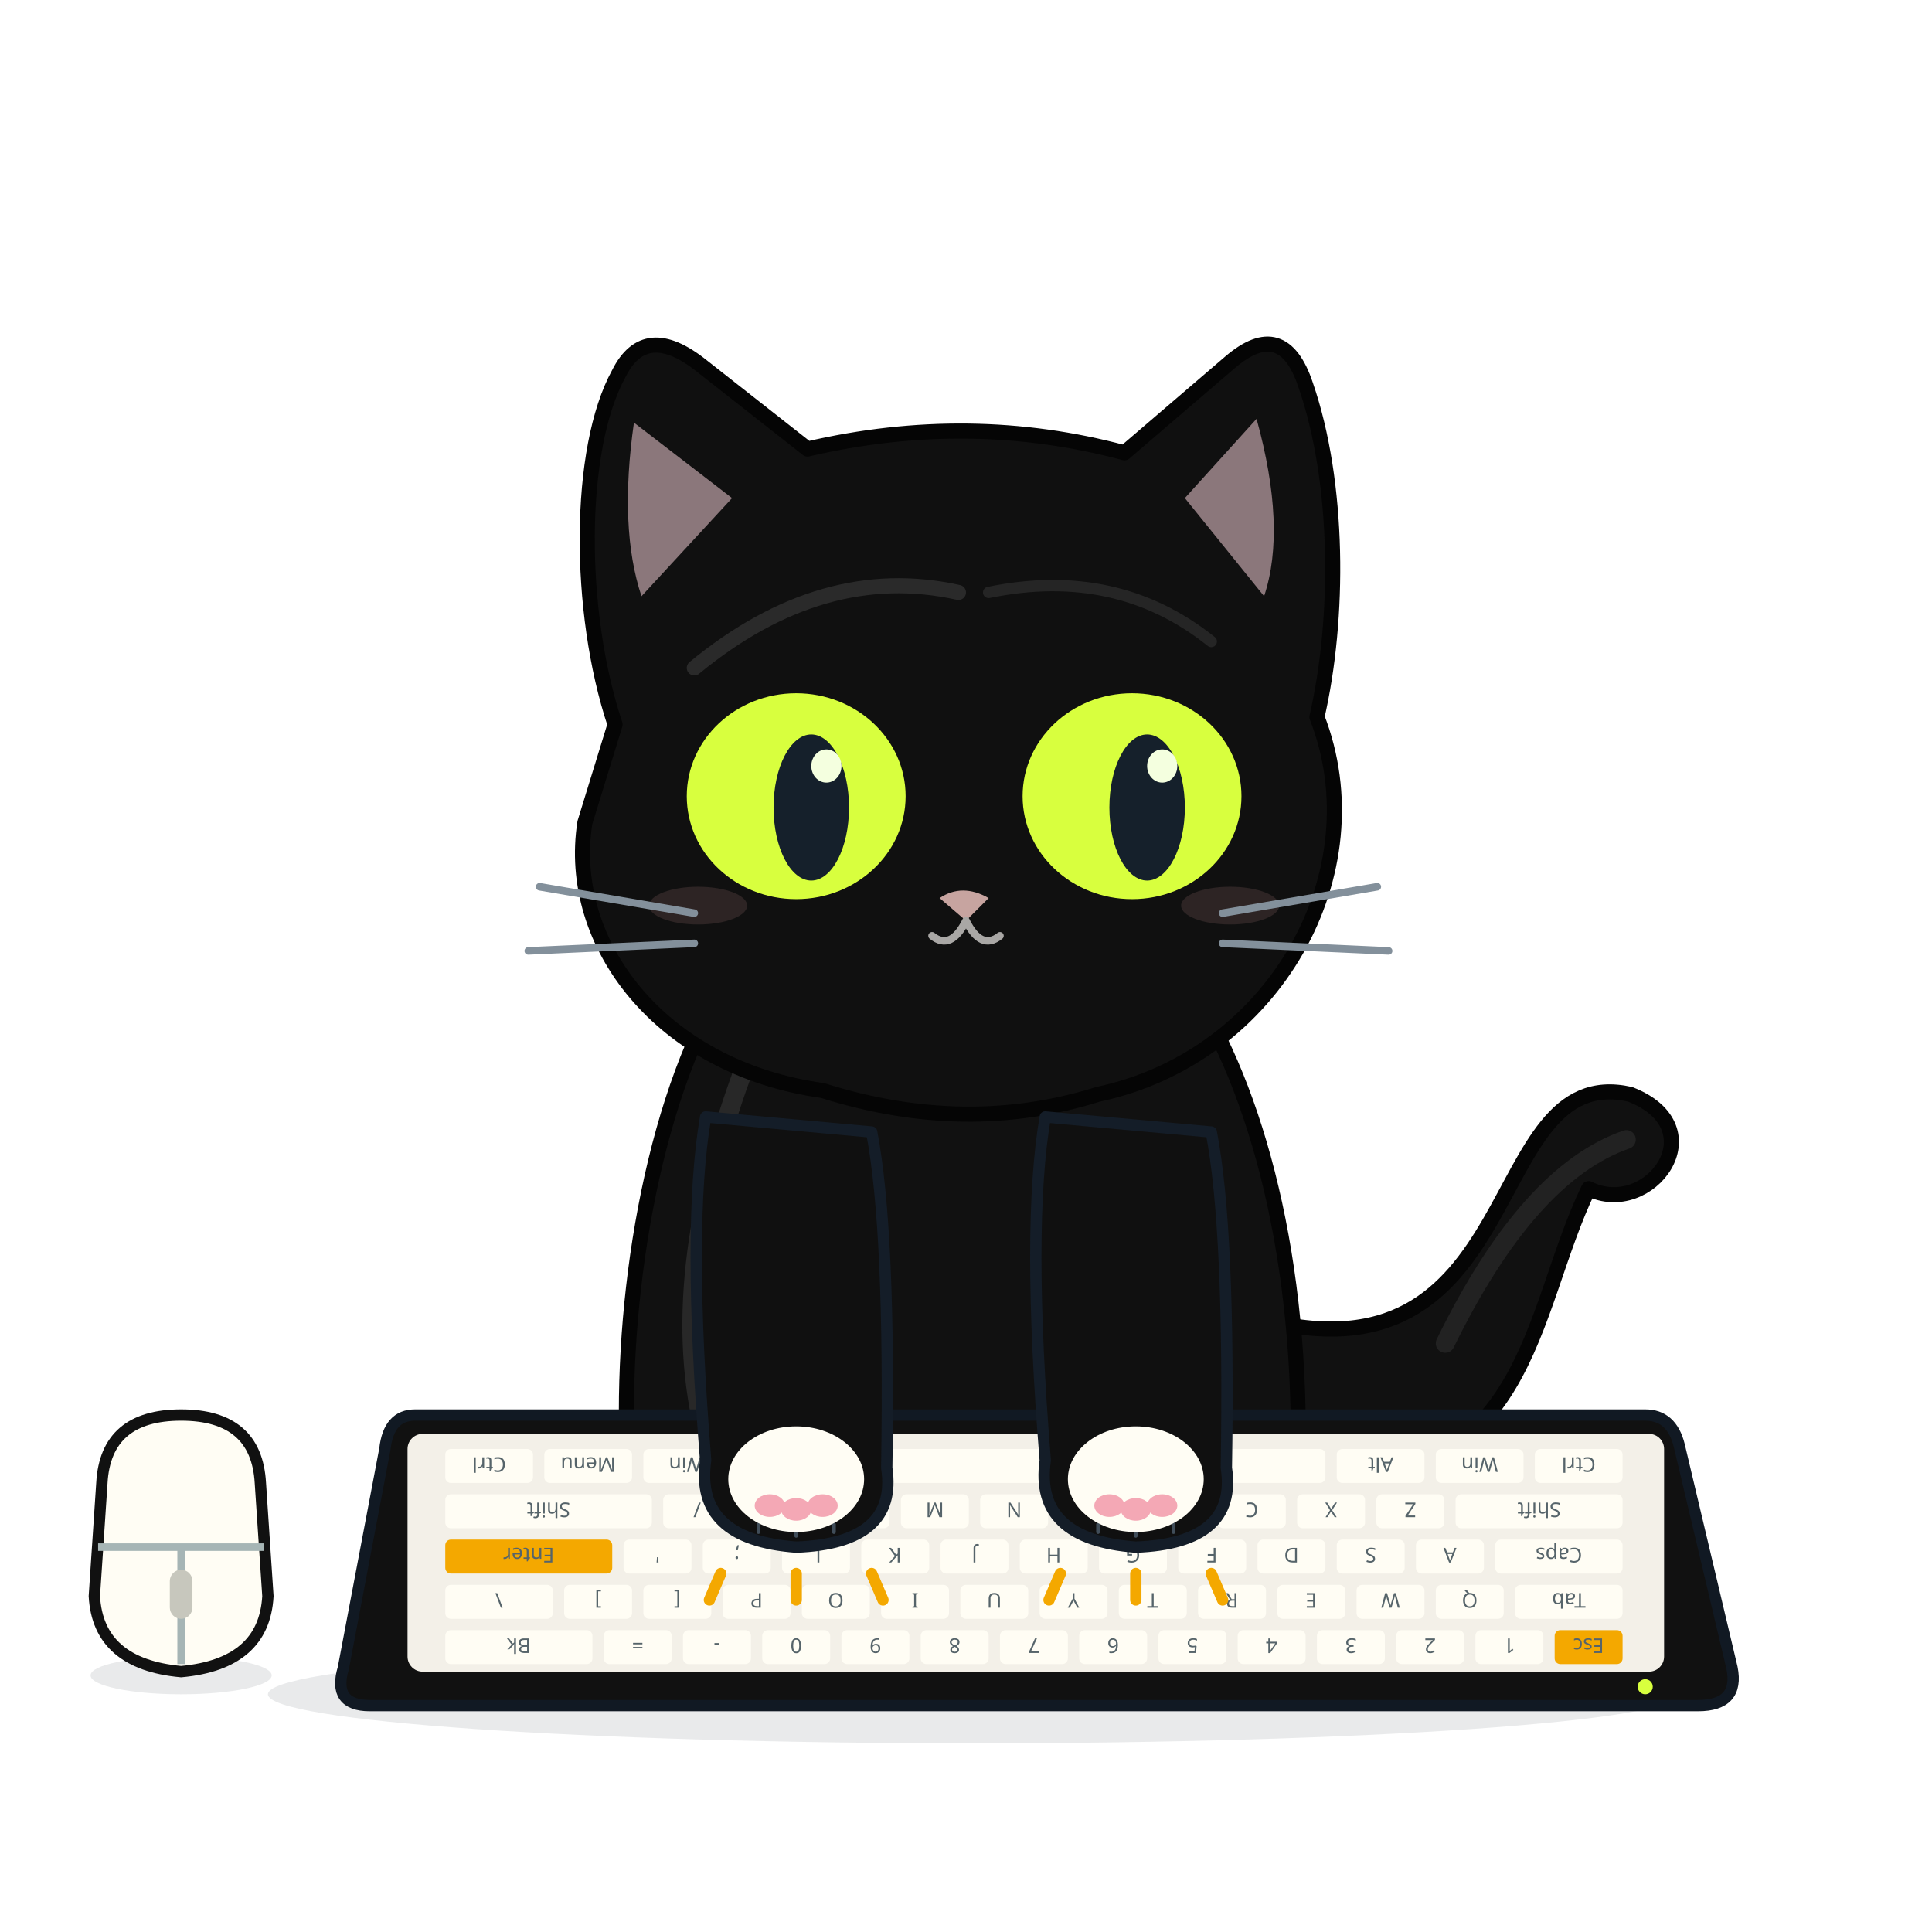
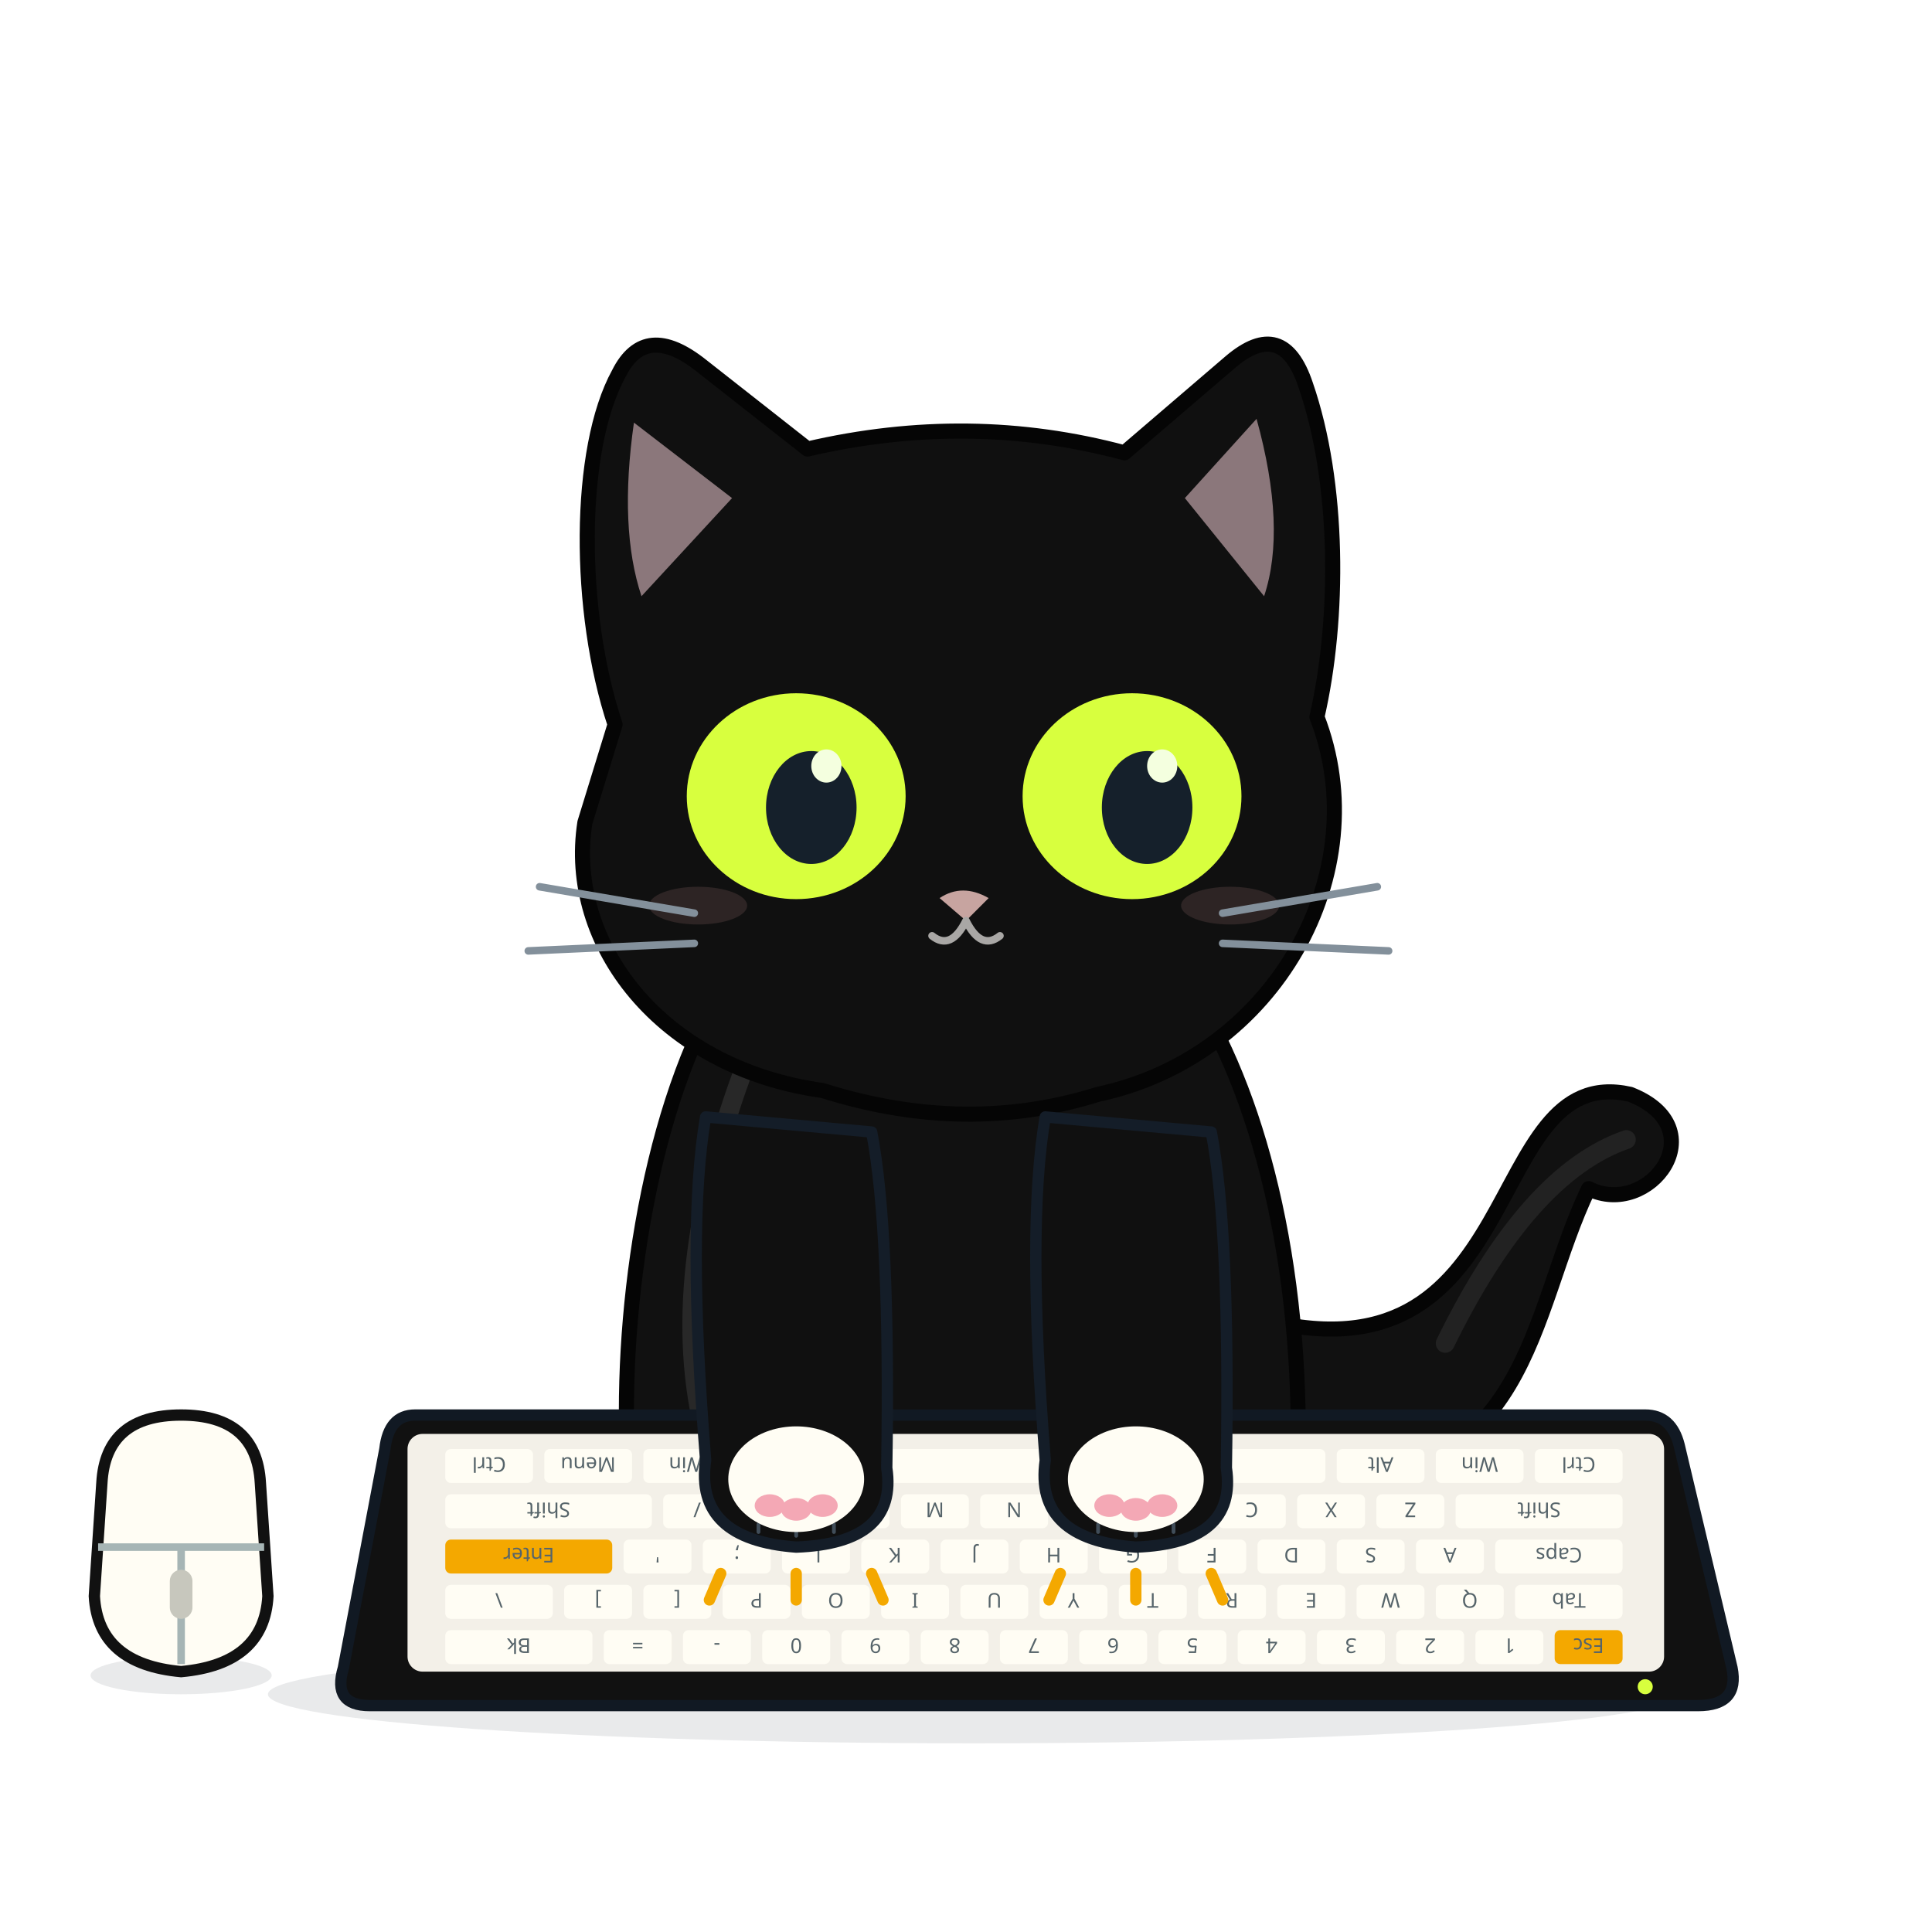
<svg xmlns="http://www.w3.org/2000/svg" width="512" height="512" viewBox="0 0 512 512">
  <ellipse cx="258" cy="449" rx="187" ry="13" fill="#17212d18" />
  <path d="M 332 349 C 406 370 392 281 432 290 C 455 299 437 323 421 315 C 405 348 406 395 345 393 Z" fill="#111111" stroke="#050505" stroke-width="4" stroke-linejoin="round" />
  <path d="M 383 356 Q 405 311 431 302" fill="none" stroke="#222222" stroke-width="5" stroke-linecap="round" />
  <path d="M 198 252 C 176 280 166 332 166 374 Q 163 407 195 413 L 316 413 Q 349 410 344 374 C 343 321 329 278 310 254 Z" fill="#111111" stroke="#050505" stroke-width="4" stroke-linecap="round" stroke-linejoin="round" />
  <path d="M 198 281 Q 176 339 187 381" fill="none" stroke="#282828" stroke-width="5" stroke-linecap="round" stroke-linejoin="round" />
  <ellipse cx="210" cy="398" rx="36" ry="20" fill="#151d28" />
  <ellipse cx="303" cy="398" rx="36" ry="20" fill="#151d28" />
  <path d="M 163 192 C 153 162 153 119 164 99 Q 171 85 186 97 L 214 119 Q 257 109 298 120 L 326 96 Q 340 84 346 102 C 355 128 355 164 349 190 C 365 231 338 280 291 290 Q 256 301 218 289 C 175 283 150 250 155 218 Z" fill="#101010" stroke="#050505" stroke-width="4" stroke-linecap="round" stroke-linejoin="round" />
  <path d="M 168 112 Q 164 140 170 158 L 194 132 Z" fill="#8b777b" stroke="none" stroke-width="1" stroke-linecap="round" stroke-linejoin="round" />
  <path d="M 333 111 Q 341 140 335 158 L 314 132 Z" fill="#8b777b" stroke="none" stroke-width="1" stroke-linecap="round" stroke-linejoin="round" />
-   <path d="M 184 177 Q 218 149 254 157" fill="none" stroke="#2a2a2a" stroke-width="4" stroke-linecap="round" stroke-linejoin="round" />
-   <path d="M 262 157 Q 296 150 321 170" fill="none" stroke="#252525" stroke-width="3" stroke-linecap="round" stroke-linejoin="round" />
  <ellipse cx="211" cy="211" rx="29" ry="27.28" fill="#d8ff3e" />
-   <ellipse cx="215" cy="214" rx="10" ry="19.36" fill="#15202b" />
+   <ellipse cx="215" cy="214" rx="12" ry="14.96" fill="#15202b" />
  <ellipse cx="219" cy="203" rx="4" ry="4.4" fill="#f4ffdf" />
  <ellipse cx="300" cy="211" rx="29" ry="27.28" fill="#d8ff3e" />
-   <ellipse cx="304" cy="214" rx="10" ry="19.36" fill="#15202b" />
+   <ellipse cx="304" cy="214" rx="12" ry="14.96" fill="#15202b" />
  <ellipse cx="308" cy="203" rx="4" ry="4.4" fill="#f4ffdf" />
  <ellipse cx="185" cy="240" rx="13" ry="5" fill="#db9e9e24" />
  <ellipse cx="326" cy="240" rx="13" ry="5" fill="#db9e9e24" />
  <path d="M 249 238 Q 255 234 262 238 L 256 244 Z" fill="#c7a4a0" stroke="none" stroke-width="1" stroke-linecap="round" stroke-linejoin="round" />
  <path d="M 256 244 Q 252 252 247 248 M 256 244 Q 260 252 265 248" fill="none" stroke="#a9a7a5" stroke-width="2" stroke-linecap="round" stroke-linejoin="round" />
  <path d="M 184 242 L 143 235" fill="none" stroke="#83909b" stroke-width="2" stroke-linecap="round" stroke-linejoin="round" />
  <path d="M 184 250 L 140 252" fill="none" stroke="#83909b" stroke-width="2" stroke-linecap="round" stroke-linejoin="round" />
  <path d="M 324 242 L 365 235" fill="none" stroke="#83909b" stroke-width="2" stroke-linecap="round" stroke-linejoin="round" />
  <path d="M 324 250 L 368 252" fill="none" stroke="#83909b" stroke-width="2" stroke-linecap="round" stroke-linejoin="round" />
  <path d="M 110 375 L 436 375 Q 443 375 445 383 L 459 442 Q 461 452 450 452 L 98 452 Q 88 452 91 442 L 102 384 Q 103 375 110 375 Z" fill="#111111" stroke="#111923" stroke-width="3" stroke-linecap="round" stroke-linejoin="round" />
  <rect x="108" y="380" width="333" height="63" rx="4" fill="#f3f0e8" />
  <g transform="rotate(180 275 409)">
    <rect x="120" y="377" width="18" height="9" rx="1.5" fill="#f4a800" />
    <text x="129.0" y="383.8" text-anchor="middle" font-family="sans-serif" font-size="5.4" fill="#56646a">Esc</text>
    <rect x="141" y="377" width="18" height="9" rx="1.5" fill="#fffdf4" />
    <text x="150.0" y="383.8" text-anchor="middle" font-family="sans-serif" font-size="5.4" fill="#56646a">1</text>
    <rect x="162" y="377" width="18" height="9" rx="1.5" fill="#fffdf4" />
    <text x="171.0" y="383.8" text-anchor="middle" font-family="sans-serif" font-size="5.4" fill="#56646a">2</text>
    <rect x="183" y="377" width="18" height="9" rx="1.5" fill="#fffdf4" />
    <text x="192.0" y="383.8" text-anchor="middle" font-family="sans-serif" font-size="5.4" fill="#56646a">3</text>
    <rect x="204" y="377" width="18" height="9" rx="1.5" fill="#fffdf4" />
    <text x="213.0" y="383.8" text-anchor="middle" font-family="sans-serif" font-size="5.4" fill="#56646a">4</text>
    <rect x="225" y="377" width="18" height="9" rx="1.5" fill="#fffdf4" />
    <text x="234.0" y="383.8" text-anchor="middle" font-family="sans-serif" font-size="5.4" fill="#56646a">5</text>
    <rect x="246" y="377" width="18" height="9" rx="1.5" fill="#fffdf4" />
    <text x="255.0" y="383.8" text-anchor="middle" font-family="sans-serif" font-size="5.4" fill="#56646a">6</text>
    <rect x="267" y="377" width="18" height="9" rx="1.5" fill="#fffdf4" />
    <text x="276.0" y="383.8" text-anchor="middle" font-family="sans-serif" font-size="5.4" fill="#56646a">7</text>
    <rect x="288" y="377" width="18" height="9" rx="1.5" fill="#fffdf4" />
    <text x="297.0" y="383.8" text-anchor="middle" font-family="sans-serif" font-size="5.4" fill="#56646a">8</text>
    <rect x="309" y="377" width="18" height="9" rx="1.5" fill="#fffdf4" />
    <text x="318.0" y="383.8" text-anchor="middle" font-family="sans-serif" font-size="5.4" fill="#56646a">9</text>
    <rect x="330" y="377" width="18" height="9" rx="1.5" fill="#fffdf4" />
    <text x="339.0" y="383.8" text-anchor="middle" font-family="sans-serif" font-size="5.4" fill="#56646a">0</text>
    <rect x="351" y="377" width="18" height="9" rx="1.5" fill="#fffdf4" />
    <text x="360.0" y="383.8" text-anchor="middle" font-family="sans-serif" font-size="5.4" fill="#56646a">-</text>
    <rect x="372" y="377" width="18" height="9" rx="1.5" fill="#fffdf4" />
    <text x="381.0" y="383.8" text-anchor="middle" font-family="sans-serif" font-size="5.4" fill="#56646a">=</text>
    <rect x="393" y="377" width="39" height="9" rx="1.5" fill="#fffdf4" />
    <text x="412.5" y="383.8" text-anchor="middle" font-family="sans-serif" font-size="5.4" fill="#56646a">Bk</text>
    <rect x="120" y="389" width="28.5" height="9" rx="1.5" fill="#fffdf4" />
    <text x="134.25" y="395.8" text-anchor="middle" font-family="sans-serif" font-size="5.4" fill="#56646a">Tab</text>
    <rect x="151.5" y="389" width="18" height="9" rx="1.5" fill="#fffdf4" />
    <text x="160.5" y="395.8" text-anchor="middle" font-family="sans-serif" font-size="5.4" fill="#56646a">Q</text>
    <rect x="172.5" y="389" width="18" height="9" rx="1.5" fill="#fffdf4" />
    <text x="181.5" y="395.8" text-anchor="middle" font-family="sans-serif" font-size="5.4" fill="#56646a">W</text>
    <rect x="193.5" y="389" width="18" height="9" rx="1.5" fill="#fffdf4" />
    <text x="202.5" y="395.8" text-anchor="middle" font-family="sans-serif" font-size="5.4" fill="#56646a">E</text>
    <rect x="214.5" y="389" width="18" height="9" rx="1.5" fill="#fffdf4" />
    <text x="223.5" y="395.8" text-anchor="middle" font-family="sans-serif" font-size="5.4" fill="#56646a">R</text>
    <rect x="235.5" y="389" width="18" height="9" rx="1.5" fill="#fffdf4" />
    <text x="244.5" y="395.8" text-anchor="middle" font-family="sans-serif" font-size="5.4" fill="#56646a">T</text>
    <rect x="256.5" y="389" width="18" height="9" rx="1.5" fill="#fffdf4" />
    <text x="265.5" y="395.8" text-anchor="middle" font-family="sans-serif" font-size="5.4" fill="#56646a">Y</text>
    <rect x="277.5" y="389" width="18" height="9" rx="1.5" fill="#fffdf4" />
    <text x="286.5" y="395.8" text-anchor="middle" font-family="sans-serif" font-size="5.4" fill="#56646a">U</text>
    <rect x="298.5" y="389" width="18" height="9" rx="1.5" fill="#fffdf4" />
    <text x="307.5" y="395.8" text-anchor="middle" font-family="sans-serif" font-size="5.4" fill="#56646a">I</text>
    <rect x="319.5" y="389" width="18" height="9" rx="1.5" fill="#fffdf4" />
    <text x="328.5" y="395.8" text-anchor="middle" font-family="sans-serif" font-size="5.4" fill="#56646a">O</text>
    <rect x="340.5" y="389" width="18" height="9" rx="1.5" fill="#fffdf4" />
    <text x="349.5" y="395.8" text-anchor="middle" font-family="sans-serif" font-size="5.4" fill="#56646a">P</text>
    <rect x="361.5" y="389" width="18" height="9" rx="1.5" fill="#fffdf4" />
    <text x="370.5" y="395.8" text-anchor="middle" font-family="sans-serif" font-size="5.4" fill="#56646a">[</text>
    <rect x="382.5" y="389" width="18" height="9" rx="1.5" fill="#fffdf4" />
    <text x="391.5" y="395.8" text-anchor="middle" font-family="sans-serif" font-size="5.4" fill="#56646a">]</text>
    <rect x="403.5" y="389" width="28.5" height="9" rx="1.5" fill="#fffdf4" />
    <text x="417.75" y="395.8" text-anchor="middle" font-family="sans-serif" font-size="5.4" fill="#56646a">\</text>
    <rect x="120" y="401" width="33.75" height="9" rx="1.5" fill="#fffdf4" />
    <text x="136.875" y="407.8" text-anchor="middle" font-family="sans-serif" font-size="5.4" fill="#56646a">Caps</text>
    <rect x="156.75" y="401" width="18" height="9" rx="1.5" fill="#fffdf4" />
    <text x="165.75" y="407.8" text-anchor="middle" font-family="sans-serif" font-size="5.4" fill="#56646a">A</text>
    <rect x="177.75" y="401" width="18" height="9" rx="1.5" fill="#fffdf4" />
    <text x="186.75" y="407.8" text-anchor="middle" font-family="sans-serif" font-size="5.4" fill="#56646a">S</text>
    <rect x="198.75" y="401" width="18" height="9" rx="1.5" fill="#fffdf4" />
    <text x="207.75" y="407.8" text-anchor="middle" font-family="sans-serif" font-size="5.4" fill="#56646a">D</text>
    <rect x="219.75" y="401" width="18" height="9" rx="1.5" fill="#fffdf4" />
    <text x="228.75" y="407.8" text-anchor="middle" font-family="sans-serif" font-size="5.4" fill="#56646a">F</text>
    <rect x="240.75" y="401" width="18" height="9" rx="1.5" fill="#fffdf4" />
    <text x="249.75" y="407.8" text-anchor="middle" font-family="sans-serif" font-size="5.4" fill="#56646a">G</text>
    <rect x="261.75" y="401" width="18" height="9" rx="1.5" fill="#fffdf4" />
    <text x="270.75" y="407.8" text-anchor="middle" font-family="sans-serif" font-size="5.4" fill="#56646a">H</text>
    <rect x="282.75" y="401" width="18" height="9" rx="1.5" fill="#fffdf4" />
    <text x="291.75" y="407.8" text-anchor="middle" font-family="sans-serif" font-size="5.4" fill="#56646a">J</text>
    <rect x="303.75" y="401" width="18" height="9" rx="1.5" fill="#fffdf4" />
    <text x="312.75" y="407.8" text-anchor="middle" font-family="sans-serif" font-size="5.4" fill="#56646a">K</text>
    <rect x="324.75" y="401" width="18" height="9" rx="1.5" fill="#fffdf4" />
    <text x="333.75" y="407.8" text-anchor="middle" font-family="sans-serif" font-size="5.4" fill="#56646a">L</text>
    <rect x="345.75" y="401" width="18" height="9" rx="1.5" fill="#fffdf4" />
    <text x="354.75" y="407.8" text-anchor="middle" font-family="sans-serif" font-size="5.4" fill="#56646a">;</text>
    <rect x="366.75" y="401" width="18" height="9" rx="1.5" fill="#fffdf4" />
    <text x="375.75" y="407.8" text-anchor="middle" font-family="sans-serif" font-size="5.4" fill="#56646a">'</text>
    <rect x="387.75" y="401" width="44.25" height="9" rx="1.5" fill="#f4a800" />
    <text x="409.875" y="407.8" text-anchor="middle" font-family="sans-serif" font-size="5.4" fill="#56646a">Enter</text>
    <rect x="120" y="413" width="44.25" height="9" rx="1.5" fill="#fffdf4" />
    <text x="142.125" y="419.8" text-anchor="middle" font-family="sans-serif" font-size="5.4" fill="#56646a">Shift</text>
    <rect x="167.25" y="413" width="18" height="9" rx="1.5" fill="#fffdf4" />
    <text x="176.25" y="419.8" text-anchor="middle" font-family="sans-serif" font-size="5.4" fill="#56646a">Z</text>
    <rect x="188.25" y="413" width="18" height="9" rx="1.5" fill="#fffdf4" />
    <text x="197.25" y="419.8" text-anchor="middle" font-family="sans-serif" font-size="5.4" fill="#56646a">X</text>
    <rect x="209.25" y="413" width="18" height="9" rx="1.5" fill="#fffdf4" />
    <text x="218.25" y="419.8" text-anchor="middle" font-family="sans-serif" font-size="5.4" fill="#56646a">C</text>
    <rect x="230.25" y="413" width="18" height="9" rx="1.5" fill="#fffdf4" />
    <text x="239.25" y="419.8" text-anchor="middle" font-family="sans-serif" font-size="5.4" fill="#56646a">V</text>
    <rect x="251.25" y="413" width="18" height="9" rx="1.5" fill="#fffdf4" />
    <text x="260.25" y="419.8" text-anchor="middle" font-family="sans-serif" font-size="5.4" fill="#56646a">B</text>
    <rect x="272.25" y="413" width="18" height="9" rx="1.5" fill="#fffdf4" />
    <text x="281.25" y="419.8" text-anchor="middle" font-family="sans-serif" font-size="5.4" fill="#56646a">N</text>
    <rect x="293.25" y="413" width="18" height="9" rx="1.5" fill="#fffdf4" />
    <text x="302.25" y="419.8" text-anchor="middle" font-family="sans-serif" font-size="5.4" fill="#56646a">M</text>
    <rect x="314.25" y="413" width="18" height="9" rx="1.5" fill="#fffdf4" />
    <text x="323.25" y="419.8" text-anchor="middle" font-family="sans-serif" font-size="5.4" fill="#56646a">,</text>
    <rect x="335.25" y="413" width="18" height="9" rx="1.5" fill="#fffdf4" />
    <text x="344.25" y="419.8" text-anchor="middle" font-family="sans-serif" font-size="5.4" fill="#56646a">.</text>
    <rect x="356.25" y="413" width="18" height="9" rx="1.5" fill="#fffdf4" />
    <text x="365.25" y="419.8" text-anchor="middle" font-family="sans-serif" font-size="5.4" fill="#56646a">/</text>
    <rect x="377.25" y="413" width="54.75" height="9" rx="1.5" fill="#fffdf4" />
    <text x="404.625" y="419.8" text-anchor="middle" font-family="sans-serif" font-size="5.4" fill="#56646a">Shift</text>
    <rect x="120" y="425" width="23.25" height="9" rx="1.5" fill="#fffdf4" />
    <text x="131.625" y="431.8" text-anchor="middle" font-family="sans-serif" font-size="5.4" fill="#56646a">Ctrl</text>
    <rect x="146.25" y="425" width="23.25" height="9" rx="1.5" fill="#fffdf4" />
    <text x="157.875" y="431.8" text-anchor="middle" font-family="sans-serif" font-size="5.4" fill="#56646a">Win</text>
    <rect x="172.5" y="425" width="23.25" height="9" rx="1.5" fill="#fffdf4" />
    <text x="184.125" y="431.8" text-anchor="middle" font-family="sans-serif" font-size="5.4" fill="#56646a">Alt</text>
    <rect x="198.75" y="425" width="128.25" height="9" rx="1.5" fill="#fffdf4" />
    <text x="262.875" y="431.8" text-anchor="middle" font-family="sans-serif" font-size="5.4" fill="#56646a" />
    <rect x="330.0" y="425" width="23.25" height="9" rx="1.5" fill="#fffdf4" />
    <text x="341.625" y="431.8" text-anchor="middle" font-family="sans-serif" font-size="5.4" fill="#56646a">Alt</text>
    <rect x="356.25" y="425" width="23.25" height="9" rx="1.5" fill="#fffdf4" />
    <text x="367.875" y="431.8" text-anchor="middle" font-family="sans-serif" font-size="5.4" fill="#56646a">Win</text>
    <rect x="382.5" y="425" width="23.25" height="9" rx="1.5" fill="#fffdf4" />
    <text x="394.125" y="431.8" text-anchor="middle" font-family="sans-serif" font-size="5.4" fill="#56646a">Menu</text>
    <rect x="408.75" y="425" width="23.25" height="9" rx="1.5" fill="#fffdf4" />
    <text x="420.375" y="431.8" text-anchor="middle" font-family="sans-serif" font-size="5.4" fill="#56646a">Ctrl</text>
  </g>
  <ellipse cx="436" cy="447" rx="2" ry="2" fill="#d8ff3e" />
  <g transform="translate(0 0)">
    <ellipse cx="48" cy="444" rx="24" ry="5" fill="#17212d18" />
    <path d="M 27 393 Q 28 375 48 375 Q 68 375 69 393 L 71 423 Q 70 441 48 443 Q 26 441 25 423 Z" fill="#fffdf4" stroke="#111111" stroke-width="3" />
    <path d="M 26 410 H 70 M 48 410 V 441" fill="none" stroke="#a6b5b5" stroke-width="2" />
    <rect x="45" y="416" width="6" height="13" rx="3" fill="#c7c7bd" />
  </g>
  <path d="M 187 296 Q 182 325 187 387 Q 184 408 211 410 Q 238 409 235 389 Q 236 326 231 300 Z" fill="#101010" stroke="#141d28" stroke-width="3" stroke-linecap="round" stroke-linejoin="round" />
  <path d="M 201 404 l 0 2 M 211 405 l 0 2 M 221 404 l 0 2" fill="none" stroke="#404d59" stroke-width="1" stroke-linecap="round" stroke-linejoin="round" />
  <ellipse cx="211" cy="392" rx="18" ry="14" fill="#fffdf4" />
  <ellipse cx="204" cy="399" rx="4" ry="3" fill="#f4a8b5" />
  <ellipse cx="211" cy="400" rx="4" ry="3" fill="#f4a8b5" />
  <ellipse cx="218" cy="399" rx="4" ry="3" fill="#f4a8b5" />
  <path d="M 191 417 l -3.0 7" fill="none" stroke="#f4a800" stroke-width="3" stroke-linecap="round" stroke-linejoin="round" />
  <path d="M 211 417 l 0.0 7" fill="none" stroke="#f4a800" stroke-width="3" stroke-linecap="round" stroke-linejoin="round" />
  <path d="M 231 417 l 3.0 7" fill="none" stroke="#f4a800" stroke-width="3" stroke-linecap="round" stroke-linejoin="round" />
  <path d="M 277 296 Q 272 325 277 387 Q 274 408 301 410 Q 328 409 325 389 Q 326 326 321 300 Z" fill="#101010" stroke="#141d28" stroke-width="3" stroke-linecap="round" stroke-linejoin="round" />
  <path d="M 291 404 l 0 2 M 301 405 l 0 2 M 311 404 l 0 2" fill="none" stroke="#404d59" stroke-width="1" stroke-linecap="round" stroke-linejoin="round" />
  <ellipse cx="301" cy="392" rx="18" ry="14" fill="#fffdf4" />
  <ellipse cx="294" cy="399" rx="4" ry="3" fill="#f4a8b5" />
  <ellipse cx="301" cy="400" rx="4" ry="3" fill="#f4a8b5" />
  <ellipse cx="308" cy="399" rx="4" ry="3" fill="#f4a8b5" />
  <path d="M 281 417 l -3.0 7" fill="none" stroke="#f4a800" stroke-width="3" stroke-linecap="round" stroke-linejoin="round" />
  <path d="M 301 417 l 0.0 7" fill="none" stroke="#f4a800" stroke-width="3" stroke-linecap="round" stroke-linejoin="round" />
  <path d="M 321 417 l 3.0 7" fill="none" stroke="#f4a800" stroke-width="3" stroke-linecap="round" stroke-linejoin="round" />
</svg>
